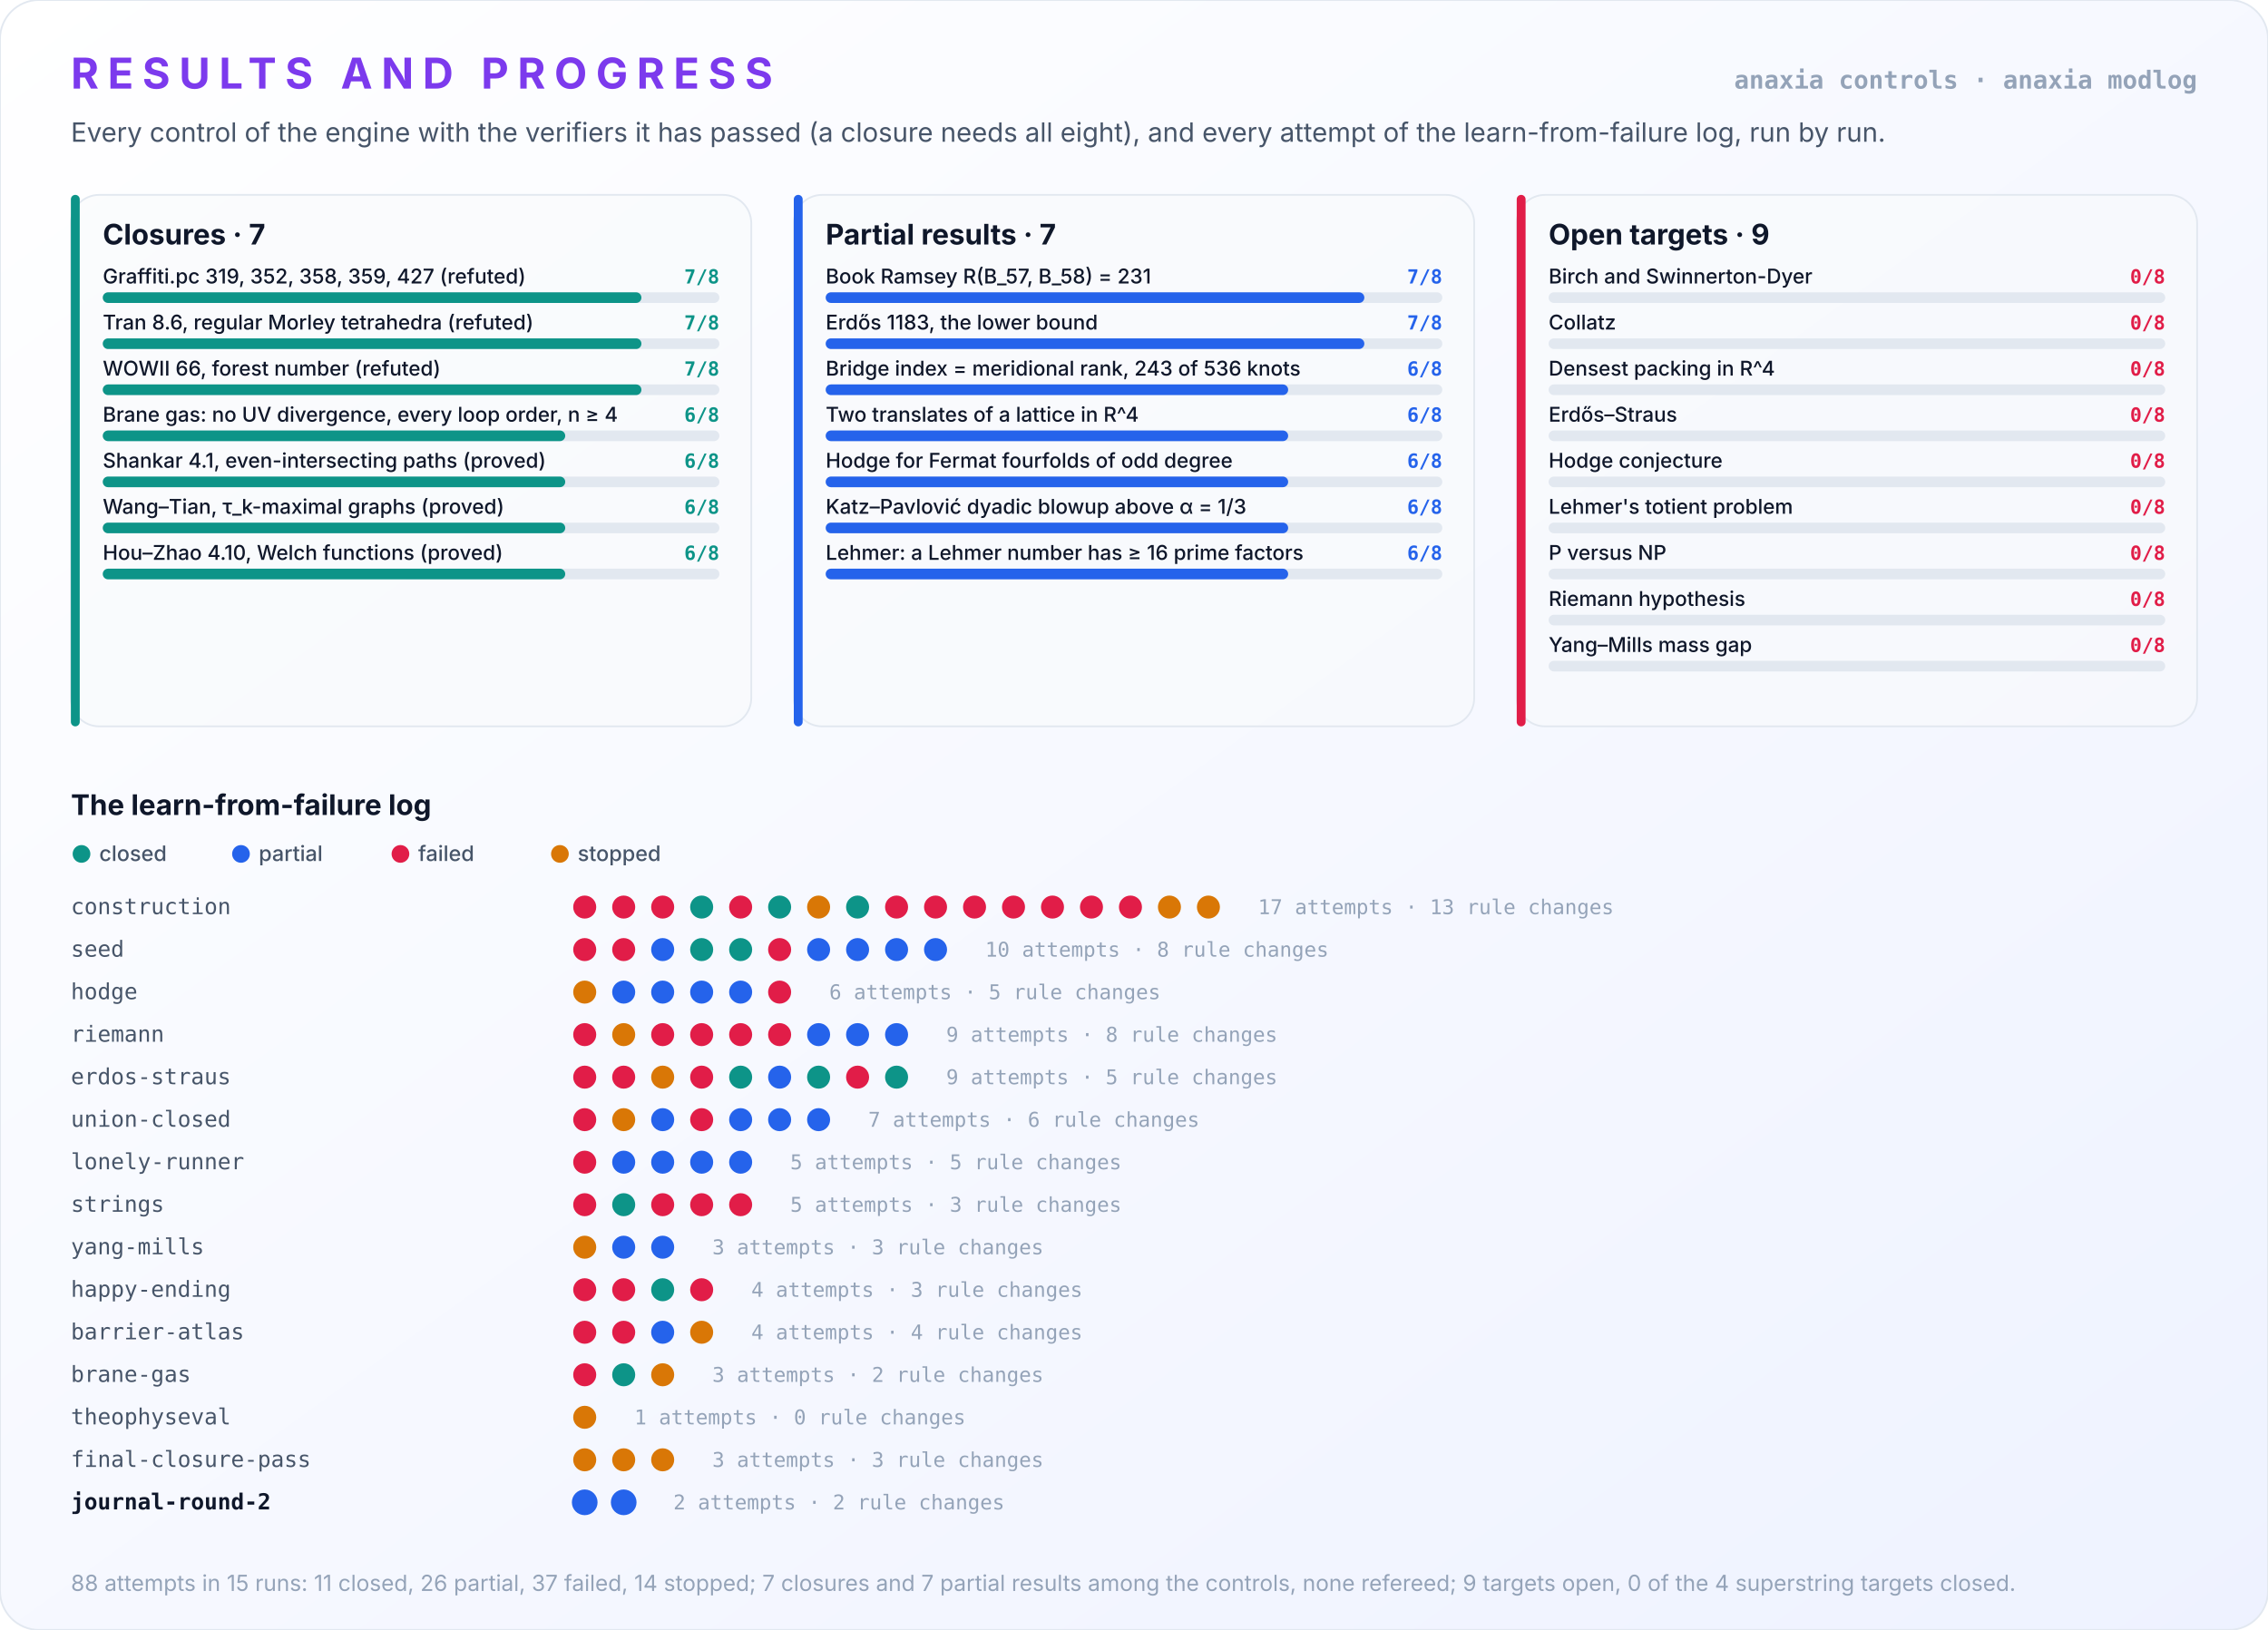
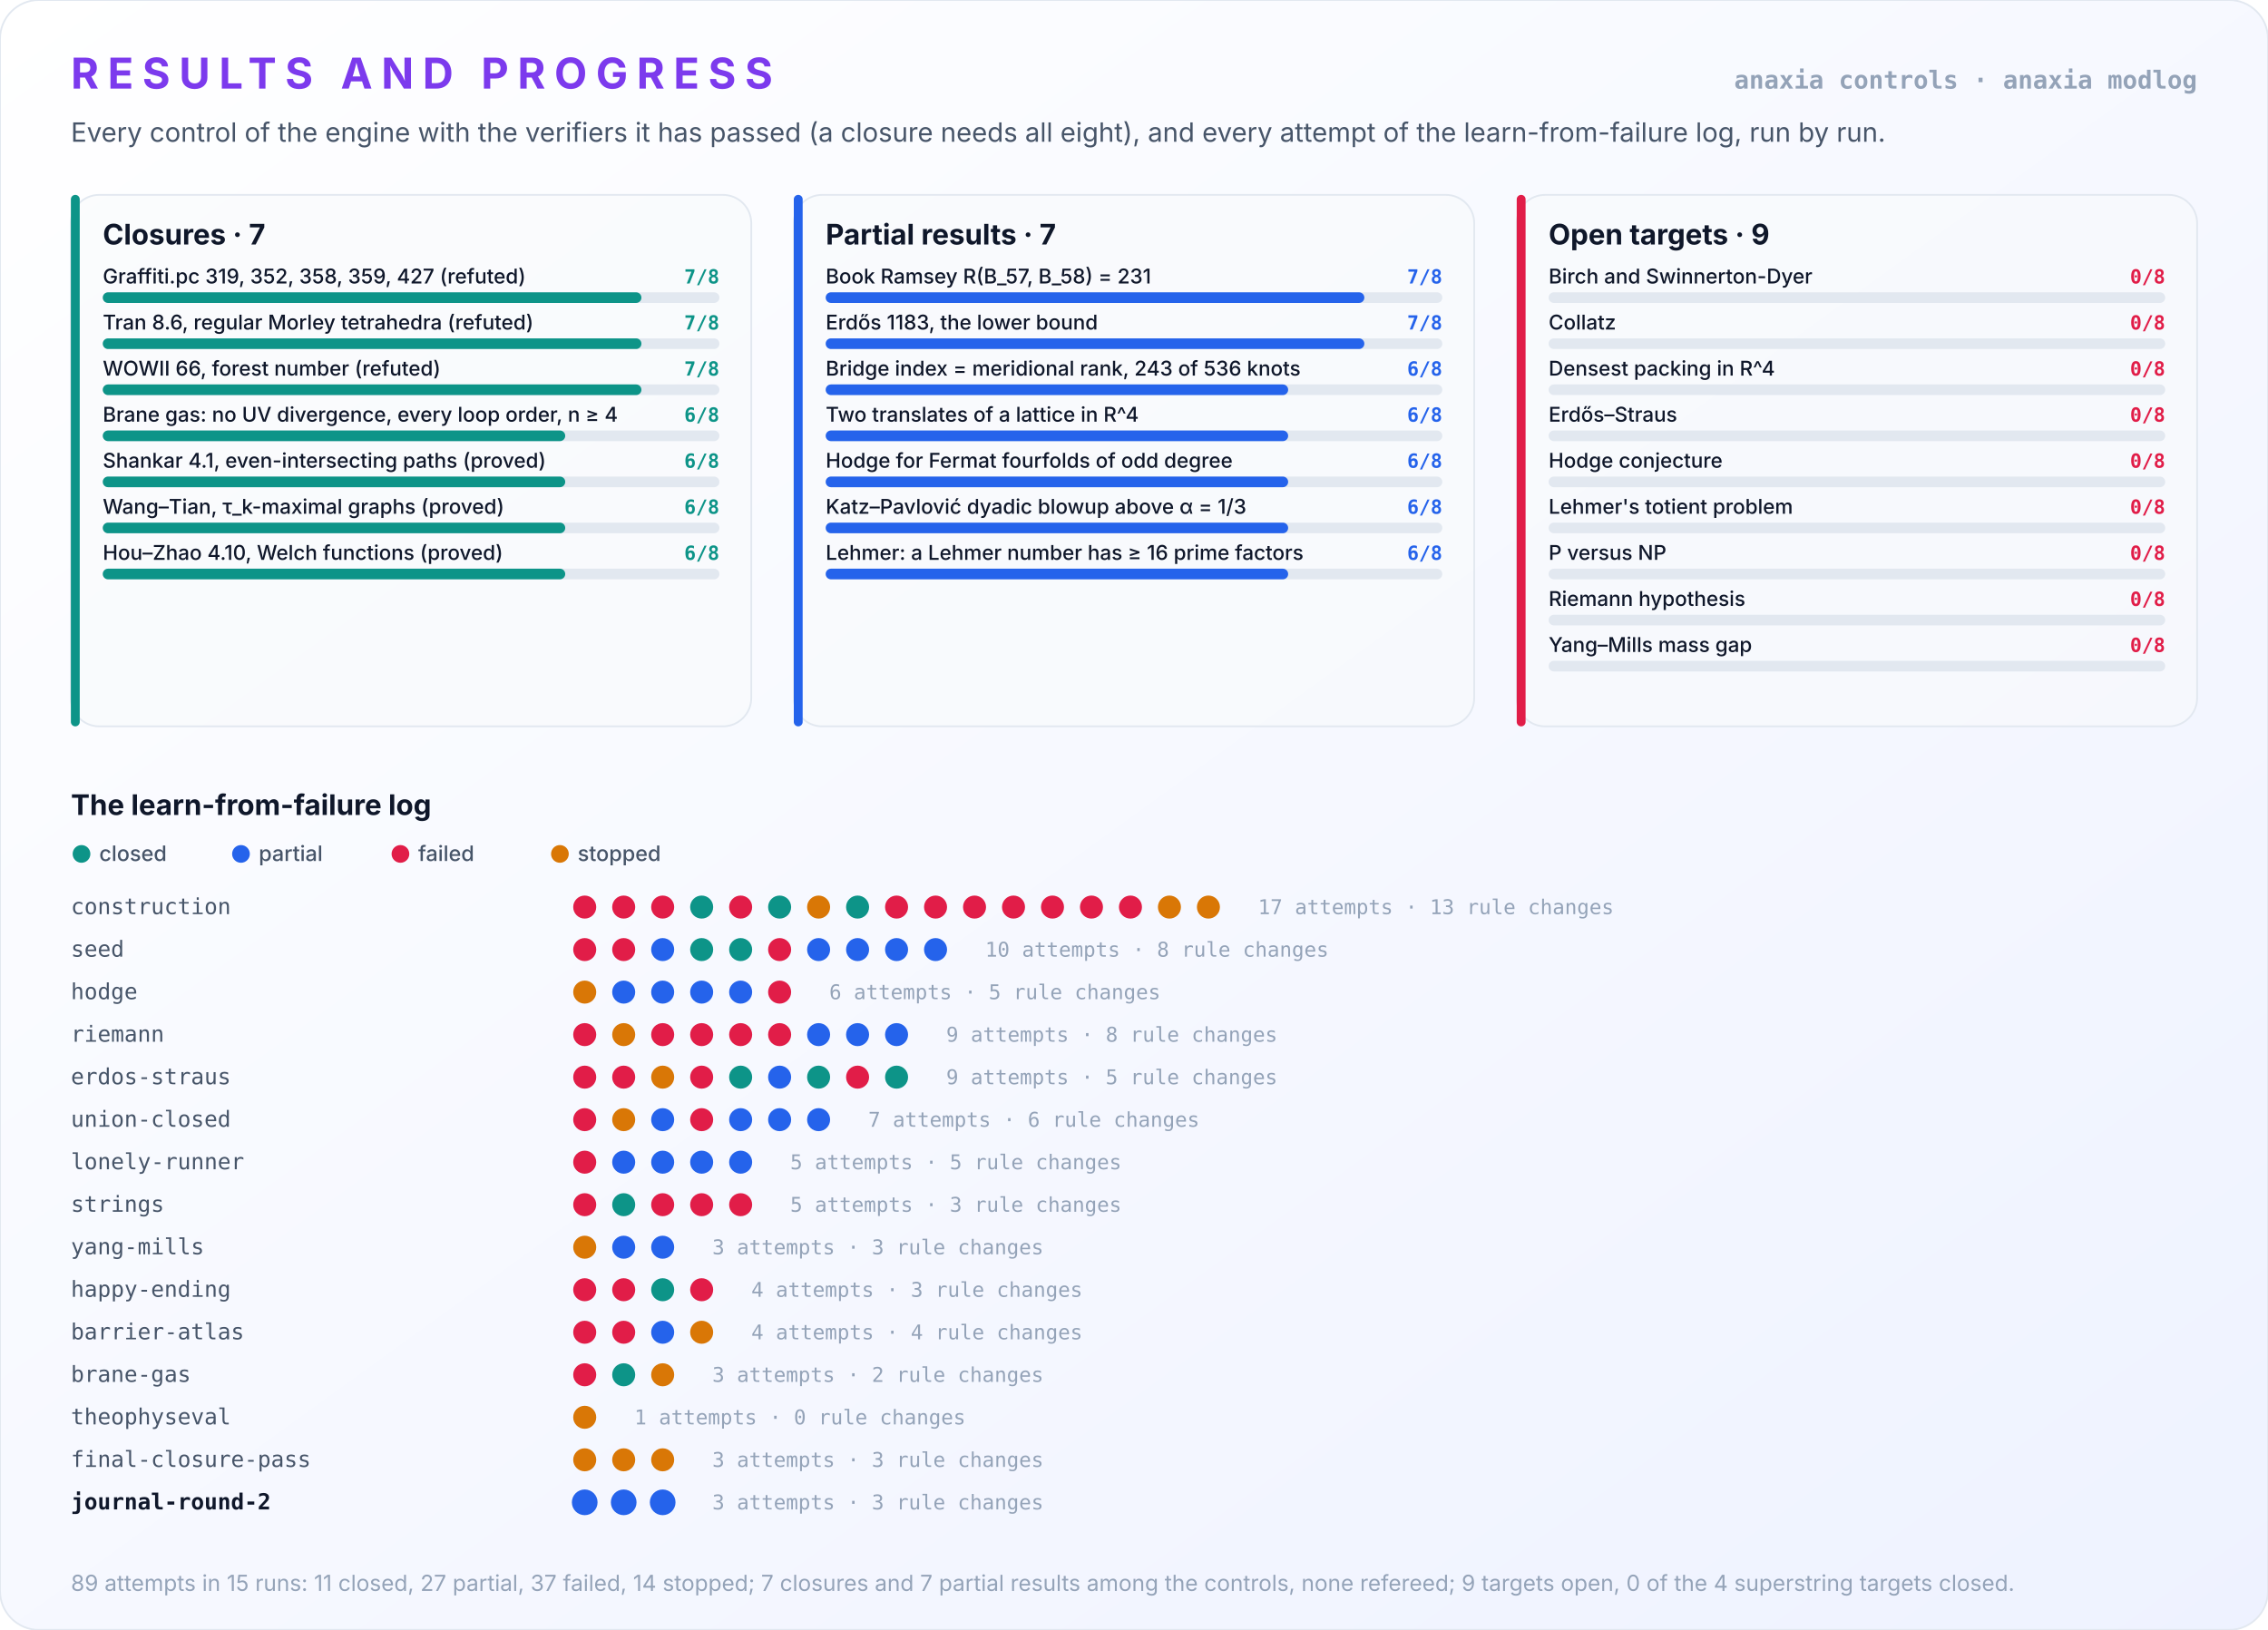
- <svg xmlns="http://www.w3.org/2000/svg" viewBox="0 0 1280 920" width="1280" height="920" role="img" aria-label="Results and progress of Anaxia: 88 attempts in 15 runs: 11 closed, 26 partial, 37 failed, 14 stopped; 7 closures and 7 partial results among the controls, none refereed; 9 targets open, 0 of the 4 superstring targets closed.">
+ <svg xmlns="http://www.w3.org/2000/svg" viewBox="0 0 1280 920" width="1280" height="920" role="img" aria-label="Results and progress of Anaxia: 89 attempts in 15 runs: 11 closed, 27 partial, 37 failed, 14 stopped; 7 closures and 7 partial results among the controls, none refereed; 9 targets open, 0 of the 4 superstring targets closed.">
  <style>@keyframes flow{to{stroke-dashoffset:-28}}@keyframes pulse{0%,100%{transform:scale(1)}50%{transform:scale(1.12)}}@keyframes rise{from{transform:scaleX(0)}to{transform:scaleX(1)}}[marker-end]{stroke-dasharray:8 6;animation:flow 1.4s linear infinite}.pulse{transform-box:fill-box;transform-origin:center;animation:pulse 2.4s ease-in-out infinite}.rise{transform-box:fill-box;transform-origin:left;animation:rise 1.8s cubic-bezier(.2,.8,.2,1) both}@keyframes draw{from{stroke-dashoffset:1}to{stroke-dashoffset:0}}.draw{stroke-dasharray:1;stroke-dashoffset:1;animation:draw 1.1s cubic-bezier(.4,0,.2,1) forwards}@keyframes orbit{to{transform:rotate(360deg)}}.orbit{transform-box:fill-box;transform-origin:center;animation:orbit 12s linear infinite}@keyframes grow{from{transform:scaleY(0)}to{transform:scaleY(1)}}.grow{transform-box:fill-box;transform-origin:bottom;animation:grow 1.6s cubic-bezier(.2,.8,.2,1) both}@keyframes fade{from{opacity:0;transform:translateY(10px)}to{opacity:1;transform:none}}.fade{animation:fade .9s cubic-bezier(.2,.8,.2,1) both}@keyframes ping{0%{opacity:.7;transform:scale(1)}100%{opacity:0;transform:scale(2.6)}}.ping{transform-box:fill-box;transform-origin:center;animation:ping 2.2s cubic-bezier(0,0,.2,1) infinite}@keyframes sweep{0%,55%{transform:translateX(-100%)}100%{transform:translateX(100%)}}.sweep{transform-box:fill-box;animation:sweep 7s ease-in-out infinite}@keyframes march{to{stroke-dashoffset:-24}}.march{stroke-dasharray:3 9;animation:march 2s linear infinite}</style>
  <style>@media (prefers-reduced-motion:reduce){*{animation:none!important}.draw{stroke-dashoffset:0!important}.ping,.sweep{display:none}}</style>
  <defs>
    <linearGradient id="bg" x1="0" y1="0" x2="1" y2="1">
      <stop offset="0" stop-color="#ffffff" />
      <stop offset="1" stop-color="#eef2ff" />
    </linearGradient>
  </defs>
  <rect width="1280" height="920" rx="22" fill="url(#bg)" stroke="#e2e8f0" />
  <text x="40.0" y="50.0" font-family="Inter, 'Segoe UI', Roboto, Helvetica, Arial, sans-serif" font-size="24" font-weight="700" fill="#7c3aed" text-anchor="start" letter-spacing="5">RESULTS AND PROGRESS</text>
  <text x="40.0" y="80.0" font-family="Inter, 'Segoe UI', Roboto, Helvetica, Arial, sans-serif" font-size="15" font-weight="400" fill="#475569" text-anchor="start">Every control of the engine with the verifiers it has passed (a closure needs all eight), and every attempt of the learn-from-failure log, run by run.</text>
  <text x="1240.0" y="50.0" font-family="'JetBrains Mono', 'SFMono-Regular', Menlo, Consolas, monospace" font-size="14" font-weight="600" fill="#94a3b8" text-anchor="end">anaxia controls · anaxia modlog</text>
  <rect x="40.0" y="110" width="384" height="300" rx="16" fill="#f8fafc" fill-opacity="0.6" stroke="#e2e8f0" />
  <rect x="40.0" y="110" width="5" height="300" rx="2.5" fill="#0d9488" />
  <text x="58.0" y="138.0" font-family="Inter, 'Segoe UI', Roboto, Helvetica, Arial, sans-serif" font-size="16" font-weight="700" fill="#0f172a" text-anchor="start">Closures  ·  7</text>
  <text x="58.0" y="160.0" font-family="Inter, 'Segoe UI', Roboto, Helvetica, Arial, sans-serif" font-size="11.5" font-weight="500" fill="#0f172a" text-anchor="start">Graffiti.pc 319, 352, 358, 359, 427 (refuted)</text>
  <rect x="58.0" y="165" width="348" height="6" rx="3" fill="#e2e8f0" />
  <rect class="rise" style="animation-delay:0.00s" x="58.0" y="165" width="304" height="6" rx="3" fill="#0d9488" />
  <text x="406.0" y="160.0" font-family="'JetBrains Mono', 'SFMono-Regular', Menlo, Consolas, monospace" font-size="11" font-weight="700" fill="#0d9488" text-anchor="end">7/8</text>
  <text x="58.0" y="186.0" font-family="Inter, 'Segoe UI', Roboto, Helvetica, Arial, sans-serif" font-size="11.5" font-weight="500" fill="#0f172a" text-anchor="start">Tran 8.6, regular Morley tetrahedra (refuted)</text>
  <rect x="58.0" y="191" width="348" height="6" rx="3" fill="#e2e8f0" />
  <rect class="rise" style="animation-delay:0.12s" x="58.0" y="191" width="304" height="6" rx="3" fill="#0d9488" />
  <text x="406.0" y="186.0" font-family="'JetBrains Mono', 'SFMono-Regular', Menlo, Consolas, monospace" font-size="11" font-weight="700" fill="#0d9488" text-anchor="end">7/8</text>
  <text x="58.0" y="212.0" font-family="Inter, 'Segoe UI', Roboto, Helvetica, Arial, sans-serif" font-size="11.5" font-weight="500" fill="#0f172a" text-anchor="start">WOWII 66, forest number (refuted)</text>
  <rect x="58.0" y="217" width="348" height="6" rx="3" fill="#e2e8f0" />
  <rect class="rise" style="animation-delay:0.24s" x="58.0" y="217" width="304" height="6" rx="3" fill="#0d9488" />
  <text x="406.0" y="212.0" font-family="'JetBrains Mono', 'SFMono-Regular', Menlo, Consolas, monospace" font-size="11" font-weight="700" fill="#0d9488" text-anchor="end">7/8</text>
  <text x="58.0" y="238.0" font-family="Inter, 'Segoe UI', Roboto, Helvetica, Arial, sans-serif" font-size="11.5" font-weight="500" fill="#0f172a" text-anchor="start">Brane gas: no UV divergence, every loop order, n ≥ 4</text>
  <rect x="58.0" y="243" width="348" height="6" rx="3" fill="#e2e8f0" />
  <rect class="rise" style="animation-delay:0.36s" x="58.0" y="243" width="261" height="6" rx="3" fill="#0d9488" />
  <text x="406.0" y="238.0" font-family="'JetBrains Mono', 'SFMono-Regular', Menlo, Consolas, monospace" font-size="11" font-weight="700" fill="#0d9488" text-anchor="end">6/8</text>
  <text x="58.0" y="264.0" font-family="Inter, 'Segoe UI', Roboto, Helvetica, Arial, sans-serif" font-size="11.5" font-weight="500" fill="#0f172a" text-anchor="start">Shankar 4.1, even-intersecting paths (proved)</text>
  <rect x="58.0" y="269" width="348" height="6" rx="3" fill="#e2e8f0" />
  <rect class="rise" style="animation-delay:0.48s" x="58.0" y="269" width="261" height="6" rx="3" fill="#0d9488" />
  <text x="406.0" y="264.0" font-family="'JetBrains Mono', 'SFMono-Regular', Menlo, Consolas, monospace" font-size="11" font-weight="700" fill="#0d9488" text-anchor="end">6/8</text>
  <text x="58.0" y="290.0" font-family="Inter, 'Segoe UI', Roboto, Helvetica, Arial, sans-serif" font-size="11.5" font-weight="500" fill="#0f172a" text-anchor="start">Wang–Tian, τ_k-maximal graphs (proved)</text>
  <rect x="58.0" y="295" width="348" height="6" rx="3" fill="#e2e8f0" />
  <rect class="rise" style="animation-delay:0.60s" x="58.0" y="295" width="261" height="6" rx="3" fill="#0d9488" />
  <text x="406.0" y="290.0" font-family="'JetBrains Mono', 'SFMono-Regular', Menlo, Consolas, monospace" font-size="11" font-weight="700" fill="#0d9488" text-anchor="end">6/8</text>
  <text x="58.0" y="316.0" font-family="Inter, 'Segoe UI', Roboto, Helvetica, Arial, sans-serif" font-size="11.5" font-weight="500" fill="#0f172a" text-anchor="start">Hou–Zhao 4.10, Welch functions (proved)</text>
  <rect x="58.0" y="321" width="348" height="6" rx="3" fill="#e2e8f0" />
  <rect class="rise" style="animation-delay:0.72s" x="58.0" y="321" width="261" height="6" rx="3" fill="#0d9488" />
  <text x="406.0" y="316.0" font-family="'JetBrains Mono', 'SFMono-Regular', Menlo, Consolas, monospace" font-size="11" font-weight="700" fill="#0d9488" text-anchor="end">6/8</text>
  <rect x="448.0" y="110" width="384" height="300" rx="16" fill="#f8fafc" fill-opacity="0.6" stroke="#e2e8f0" />
  <rect x="448.0" y="110" width="5" height="300" rx="2.5" fill="#2563eb" />
  <text x="466.0" y="138.0" font-family="Inter, 'Segoe UI', Roboto, Helvetica, Arial, sans-serif" font-size="16" font-weight="700" fill="#0f172a" text-anchor="start">Partial results  ·  7</text>
  <text x="466.0" y="160.0" font-family="Inter, 'Segoe UI', Roboto, Helvetica, Arial, sans-serif" font-size="11.5" font-weight="500" fill="#0f172a" text-anchor="start">Book Ramsey R(B_57, B_58) = 231</text>
  <rect x="466.0" y="165" width="348" height="6" rx="3" fill="#e2e8f0" />
  <rect class="rise" style="animation-delay:0.25s" x="466.0" y="165" width="304" height="6" rx="3" fill="#2563eb" />
  <text x="814.0" y="160.0" font-family="'JetBrains Mono', 'SFMono-Regular', Menlo, Consolas, monospace" font-size="11" font-weight="700" fill="#2563eb" text-anchor="end">7/8</text>
  <text x="466.0" y="186.0" font-family="Inter, 'Segoe UI', Roboto, Helvetica, Arial, sans-serif" font-size="11.5" font-weight="500" fill="#0f172a" text-anchor="start">Erdős 1183, the lower bound</text>
  <rect x="466.0" y="191" width="348" height="6" rx="3" fill="#e2e8f0" />
  <rect class="rise" style="animation-delay:0.37s" x="466.0" y="191" width="304" height="6" rx="3" fill="#2563eb" />
  <text x="814.0" y="186.0" font-family="'JetBrains Mono', 'SFMono-Regular', Menlo, Consolas, monospace" font-size="11" font-weight="700" fill="#2563eb" text-anchor="end">7/8</text>
  <text x="466.0" y="212.0" font-family="Inter, 'Segoe UI', Roboto, Helvetica, Arial, sans-serif" font-size="11.5" font-weight="500" fill="#0f172a" text-anchor="start">Bridge index = meridional rank, 243 of 536 knots</text>
  <rect x="466.0" y="217" width="348" height="6" rx="3" fill="#e2e8f0" />
  <rect class="rise" style="animation-delay:0.49s" x="466.0" y="217" width="261" height="6" rx="3" fill="#2563eb" />
  <text x="814.0" y="212.0" font-family="'JetBrains Mono', 'SFMono-Regular', Menlo, Consolas, monospace" font-size="11" font-weight="700" fill="#2563eb" text-anchor="end">6/8</text>
  <text x="466.0" y="238.0" font-family="Inter, 'Segoe UI', Roboto, Helvetica, Arial, sans-serif" font-size="11.5" font-weight="500" fill="#0f172a" text-anchor="start">Two translates of a lattice in R^4</text>
  <rect x="466.0" y="243" width="348" height="6" rx="3" fill="#e2e8f0" />
  <rect class="rise" style="animation-delay:0.61s" x="466.0" y="243" width="261" height="6" rx="3" fill="#2563eb" />
  <text x="814.0" y="238.0" font-family="'JetBrains Mono', 'SFMono-Regular', Menlo, Consolas, monospace" font-size="11" font-weight="700" fill="#2563eb" text-anchor="end">6/8</text>
  <text x="466.0" y="264.0" font-family="Inter, 'Segoe UI', Roboto, Helvetica, Arial, sans-serif" font-size="11.5" font-weight="500" fill="#0f172a" text-anchor="start">Hodge for Fermat fourfolds of odd degree</text>
  <rect x="466.0" y="269" width="348" height="6" rx="3" fill="#e2e8f0" />
  <rect class="rise" style="animation-delay:0.73s" x="466.0" y="269" width="261" height="6" rx="3" fill="#2563eb" />
  <text x="814.0" y="264.0" font-family="'JetBrains Mono', 'SFMono-Regular', Menlo, Consolas, monospace" font-size="11" font-weight="700" fill="#2563eb" text-anchor="end">6/8</text>
  <text x="466.0" y="290.0" font-family="Inter, 'Segoe UI', Roboto, Helvetica, Arial, sans-serif" font-size="11.5" font-weight="500" fill="#0f172a" text-anchor="start">Katz–Pavlović dyadic blowup above α = 1/3</text>
  <rect x="466.0" y="295" width="348" height="6" rx="3" fill="#e2e8f0" />
  <rect class="rise" style="animation-delay:0.85s" x="466.0" y="295" width="261" height="6" rx="3" fill="#2563eb" />
  <text x="814.0" y="290.0" font-family="'JetBrains Mono', 'SFMono-Regular', Menlo, Consolas, monospace" font-size="11" font-weight="700" fill="#2563eb" text-anchor="end">6/8</text>
  <text x="466.0" y="316.0" font-family="Inter, 'Segoe UI', Roboto, Helvetica, Arial, sans-serif" font-size="11.5" font-weight="500" fill="#0f172a" text-anchor="start">Lehmer: a Lehmer number has ≥ 16 prime factors</text>
  <rect x="466.0" y="321" width="348" height="6" rx="3" fill="#e2e8f0" />
  <rect class="rise" style="animation-delay:0.97s" x="466.0" y="321" width="261" height="6" rx="3" fill="#2563eb" />
  <text x="814.0" y="316.0" font-family="'JetBrains Mono', 'SFMono-Regular', Menlo, Consolas, monospace" font-size="11" font-weight="700" fill="#2563eb" text-anchor="end">6/8</text>
  <rect x="856.0" y="110" width="384" height="300" rx="16" fill="#f8fafc" fill-opacity="0.6" stroke="#e2e8f0" />
  <rect x="856.0" y="110" width="5" height="300" rx="2.5" fill="#e11d48" />
  <text x="874.0" y="138.0" font-family="Inter, 'Segoe UI', Roboto, Helvetica, Arial, sans-serif" font-size="16" font-weight="700" fill="#0f172a" text-anchor="start">Open targets  ·  9</text>
  <text x="874.0" y="160.0" font-family="Inter, 'Segoe UI', Roboto, Helvetica, Arial, sans-serif" font-size="11.5" font-weight="500" fill="#0f172a" text-anchor="start">Birch and Swinnerton-Dyer</text>
  <rect x="874.0" y="165" width="348" height="6" rx="3" fill="#e2e8f0" />
  <text x="1222.0" y="160.0" font-family="'JetBrains Mono', 'SFMono-Regular', Menlo, Consolas, monospace" font-size="11" font-weight="700" fill="#e11d48" text-anchor="end">0/8</text>
  <text x="874.0" y="186.0" font-family="Inter, 'Segoe UI', Roboto, Helvetica, Arial, sans-serif" font-size="11.5" font-weight="500" fill="#0f172a" text-anchor="start">Collatz</text>
  <rect x="874.0" y="191" width="348" height="6" rx="3" fill="#e2e8f0" />
  <text x="1222.0" y="186.0" font-family="'JetBrains Mono', 'SFMono-Regular', Menlo, Consolas, monospace" font-size="11" font-weight="700" fill="#e11d48" text-anchor="end">0/8</text>
  <text x="874.0" y="212.0" font-family="Inter, 'Segoe UI', Roboto, Helvetica, Arial, sans-serif" font-size="11.5" font-weight="500" fill="#0f172a" text-anchor="start">Densest packing in R^4</text>
  <rect x="874.0" y="217" width="348" height="6" rx="3" fill="#e2e8f0" />
  <text x="1222.0" y="212.0" font-family="'JetBrains Mono', 'SFMono-Regular', Menlo, Consolas, monospace" font-size="11" font-weight="700" fill="#e11d48" text-anchor="end">0/8</text>
  <text x="874.0" y="238.0" font-family="Inter, 'Segoe UI', Roboto, Helvetica, Arial, sans-serif" font-size="11.5" font-weight="500" fill="#0f172a" text-anchor="start">Erdős–Straus</text>
  <rect x="874.0" y="243" width="348" height="6" rx="3" fill="#e2e8f0" />
  <text x="1222.0" y="238.0" font-family="'JetBrains Mono', 'SFMono-Regular', Menlo, Consolas, monospace" font-size="11" font-weight="700" fill="#e11d48" text-anchor="end">0/8</text>
  <text x="874.0" y="264.0" font-family="Inter, 'Segoe UI', Roboto, Helvetica, Arial, sans-serif" font-size="11.5" font-weight="500" fill="#0f172a" text-anchor="start">Hodge conjecture</text>
  <rect x="874.0" y="269" width="348" height="6" rx="3" fill="#e2e8f0" />
  <text x="1222.0" y="264.0" font-family="'JetBrains Mono', 'SFMono-Regular', Menlo, Consolas, monospace" font-size="11" font-weight="700" fill="#e11d48" text-anchor="end">0/8</text>
  <text x="874.0" y="290.0" font-family="Inter, 'Segoe UI', Roboto, Helvetica, Arial, sans-serif" font-size="11.5" font-weight="500" fill="#0f172a" text-anchor="start">Lehmer's totient problem</text>
  <rect x="874.0" y="295" width="348" height="6" rx="3" fill="#e2e8f0" />
  <text x="1222.0" y="290.0" font-family="'JetBrains Mono', 'SFMono-Regular', Menlo, Consolas, monospace" font-size="11" font-weight="700" fill="#e11d48" text-anchor="end">0/8</text>
  <text x="874.0" y="316.0" font-family="Inter, 'Segoe UI', Roboto, Helvetica, Arial, sans-serif" font-size="11.5" font-weight="500" fill="#0f172a" text-anchor="start">P versus NP</text>
  <rect x="874.0" y="321" width="348" height="6" rx="3" fill="#e2e8f0" />
  <text x="1222.0" y="316.0" font-family="'JetBrains Mono', 'SFMono-Regular', Menlo, Consolas, monospace" font-size="11" font-weight="700" fill="#e11d48" text-anchor="end">0/8</text>
  <text x="874.0" y="342.0" font-family="Inter, 'Segoe UI', Roboto, Helvetica, Arial, sans-serif" font-size="11.5" font-weight="500" fill="#0f172a" text-anchor="start">Riemann hypothesis</text>
  <rect x="874.0" y="347" width="348" height="6" rx="3" fill="#e2e8f0" />
  <text x="1222.0" y="342.0" font-family="'JetBrains Mono', 'SFMono-Regular', Menlo, Consolas, monospace" font-size="11" font-weight="700" fill="#e11d48" text-anchor="end">0/8</text>
  <text x="874.0" y="368.0" font-family="Inter, 'Segoe UI', Roboto, Helvetica, Arial, sans-serif" font-size="11.5" font-weight="500" fill="#0f172a" text-anchor="start">Yang–Mills mass gap</text>
  <rect x="874.0" y="373" width="348" height="6" rx="3" fill="#e2e8f0" />
  <text x="1222.0" y="368.0" font-family="'JetBrains Mono', 'SFMono-Regular', Menlo, Consolas, monospace" font-size="11" font-weight="700" fill="#e11d48" text-anchor="end">0/8</text>
  <text x="40.0" y="460.0" font-family="Inter, 'Segoe UI', Roboto, Helvetica, Arial, sans-serif" font-size="16" font-weight="700" fill="#0f172a" text-anchor="start">The learn-from-failure log</text>
  <circle cx="46" cy="482" r="5" fill="#0d9488" />
  <text x="56.0" y="486.0" font-family="Inter, 'Segoe UI', Roboto, Helvetica, Arial, sans-serif" font-size="12" font-weight="500" fill="#475569" text-anchor="start">closed</text>
  <circle cx="136" cy="482" r="5" fill="#2563eb" />
  <text x="146.0" y="486.0" font-family="Inter, 'Segoe UI', Roboto, Helvetica, Arial, sans-serif" font-size="12" font-weight="500" fill="#475569" text-anchor="start">partial</text>
  <circle cx="226" cy="482" r="5" fill="#e11d48" />
  <text x="236.0" y="486.0" font-family="Inter, 'Segoe UI', Roboto, Helvetica, Arial, sans-serif" font-size="12" font-weight="500" fill="#475569" text-anchor="start">failed</text>
  <circle cx="316" cy="482" r="5" fill="#d97706" />
  <text x="326.0" y="486.0" font-family="Inter, 'Segoe UI', Roboto, Helvetica, Arial, sans-serif" font-size="12" font-weight="500" fill="#475569" text-anchor="start">stopped</text>
  <text x="40.0" y="516.0" font-family="'JetBrains Mono', 'SFMono-Regular', Menlo, Consolas, monospace" font-size="12.5" font-weight="500" fill="#475569" text-anchor="start">construction</text>
  <circle class="fade" style="animation-delay:0.00s" cx="330" cy="512" r="6.5" fill="#e11d48" />
  <circle class="fade" style="animation-delay:0.05s" cx="352" cy="512" r="6.5" fill="#e11d48" />
  <circle class="fade" style="animation-delay:0.10s" cx="374" cy="512" r="6.5" fill="#e11d48" />
  <circle class="fade" style="animation-delay:0.15s" cx="396" cy="512" r="6.5" fill="#0d9488" />
  <circle class="fade" style="animation-delay:0.20s" cx="418" cy="512" r="6.5" fill="#e11d48" />
  <circle class="fade" style="animation-delay:0.25s" cx="440" cy="512" r="6.5" fill="#0d9488" />
  <circle class="fade" style="animation-delay:0.30s" cx="462" cy="512" r="6.5" fill="#d97706" />
  <circle class="fade" style="animation-delay:0.35s" cx="484" cy="512" r="6.5" fill="#0d9488" />
  <circle class="fade" style="animation-delay:0.40s" cx="506" cy="512" r="6.5" fill="#e11d48" />
  <circle class="fade" style="animation-delay:0.45s" cx="528" cy="512" r="6.5" fill="#e11d48" />
  <circle class="fade" style="animation-delay:0.50s" cx="550" cy="512" r="6.5" fill="#e11d48" />
  <circle class="fade" style="animation-delay:0.55s" cx="572" cy="512" r="6.5" fill="#e11d48" />
  <circle class="fade" style="animation-delay:0.60s" cx="594" cy="512" r="6.5" fill="#e11d48" />
  <circle class="fade" style="animation-delay:0.65s" cx="616" cy="512" r="6.5" fill="#e11d48" />
  <circle class="fade" style="animation-delay:0.70s" cx="638" cy="512" r="6.5" fill="#e11d48" />
  <circle class="fade" style="animation-delay:0.75s" cx="660" cy="512" r="6.5" fill="#d97706" />
  <circle class="fade" style="animation-delay:0.80s" cx="682" cy="512" r="6.5" fill="#d97706" />
  <text x="710.0" y="516.0" font-family="'JetBrains Mono', 'SFMono-Regular', Menlo, Consolas, monospace" font-size="11.5" font-weight="500" fill="#94a3b8" text-anchor="start">17 attempts · 13 rule changes</text>
  <text x="40.0" y="540.0" font-family="'JetBrains Mono', 'SFMono-Regular', Menlo, Consolas, monospace" font-size="12.5" font-weight="500" fill="#475569" text-anchor="start">seed</text>
  <circle class="fade" style="animation-delay:0.10s" cx="330" cy="536" r="6.5" fill="#e11d48" />
  <circle class="fade" style="animation-delay:0.15s" cx="352" cy="536" r="6.5" fill="#e11d48" />
  <circle class="fade" style="animation-delay:0.20s" cx="374" cy="536" r="6.5" fill="#2563eb" />
  <circle class="fade" style="animation-delay:0.25s" cx="396" cy="536" r="6.5" fill="#0d9488" />
  <circle class="fade" style="animation-delay:0.30s" cx="418" cy="536" r="6.5" fill="#0d9488" />
  <circle class="fade" style="animation-delay:0.35s" cx="440" cy="536" r="6.5" fill="#e11d48" />
  <circle class="fade" style="animation-delay:0.40s" cx="462" cy="536" r="6.5" fill="#2563eb" />
  <circle class="fade" style="animation-delay:0.45s" cx="484" cy="536" r="6.5" fill="#2563eb" />
  <circle class="fade" style="animation-delay:0.50s" cx="506" cy="536" r="6.5" fill="#2563eb" />
  <circle class="fade" style="animation-delay:0.55s" cx="528" cy="536" r="6.5" fill="#2563eb" />
  <text x="556.0" y="540.0" font-family="'JetBrains Mono', 'SFMono-Regular', Menlo, Consolas, monospace" font-size="11.5" font-weight="500" fill="#94a3b8" text-anchor="start">10 attempts · 8 rule changes</text>
  <text x="40.0" y="564.0" font-family="'JetBrains Mono', 'SFMono-Regular', Menlo, Consolas, monospace" font-size="12.5" font-weight="500" fill="#475569" text-anchor="start">hodge</text>
  <circle class="fade" style="animation-delay:0.20s" cx="330" cy="560" r="6.5" fill="#d97706" />
  <circle class="fade" style="animation-delay:0.25s" cx="352" cy="560" r="6.5" fill="#2563eb" />
  <circle class="fade" style="animation-delay:0.30s" cx="374" cy="560" r="6.5" fill="#2563eb" />
  <circle class="fade" style="animation-delay:0.35s" cx="396" cy="560" r="6.5" fill="#2563eb" />
  <circle class="fade" style="animation-delay:0.40s" cx="418" cy="560" r="6.5" fill="#2563eb" />
  <circle class="fade" style="animation-delay:0.45s" cx="440" cy="560" r="6.5" fill="#e11d48" />
  <text x="468.0" y="564.0" font-family="'JetBrains Mono', 'SFMono-Regular', Menlo, Consolas, monospace" font-size="11.5" font-weight="500" fill="#94a3b8" text-anchor="start">6 attempts · 5 rule changes</text>
  <text x="40.0" y="588.0" font-family="'JetBrains Mono', 'SFMono-Regular', Menlo, Consolas, monospace" font-size="12.5" font-weight="500" fill="#475569" text-anchor="start">riemann</text>
  <circle class="fade" style="animation-delay:0.30s" cx="330" cy="584" r="6.5" fill="#e11d48" />
  <circle class="fade" style="animation-delay:0.35s" cx="352" cy="584" r="6.5" fill="#d97706" />
  <circle class="fade" style="animation-delay:0.40s" cx="374" cy="584" r="6.5" fill="#e11d48" />
  <circle class="fade" style="animation-delay:0.45s" cx="396" cy="584" r="6.5" fill="#e11d48" />
  <circle class="fade" style="animation-delay:0.50s" cx="418" cy="584" r="6.5" fill="#e11d48" />
  <circle class="fade" style="animation-delay:0.55s" cx="440" cy="584" r="6.5" fill="#e11d48" />
  <circle class="fade" style="animation-delay:0.60s" cx="462" cy="584" r="6.5" fill="#2563eb" />
  <circle class="fade" style="animation-delay:0.65s" cx="484" cy="584" r="6.5" fill="#2563eb" />
  <circle class="fade" style="animation-delay:0.70s" cx="506" cy="584" r="6.5" fill="#2563eb" />
  <text x="534.0" y="588.0" font-family="'JetBrains Mono', 'SFMono-Regular', Menlo, Consolas, monospace" font-size="11.5" font-weight="500" fill="#94a3b8" text-anchor="start">9 attempts · 8 rule changes</text>
  <text x="40.0" y="612.0" font-family="'JetBrains Mono', 'SFMono-Regular', Menlo, Consolas, monospace" font-size="12.5" font-weight="500" fill="#475569" text-anchor="start">erdos-straus</text>
  <circle class="fade" style="animation-delay:0.40s" cx="330" cy="608" r="6.5" fill="#e11d48" />
  <circle class="fade" style="animation-delay:0.45s" cx="352" cy="608" r="6.5" fill="#e11d48" />
  <circle class="fade" style="animation-delay:0.50s" cx="374" cy="608" r="6.5" fill="#d97706" />
  <circle class="fade" style="animation-delay:0.55s" cx="396" cy="608" r="6.5" fill="#e11d48" />
  <circle class="fade" style="animation-delay:0.60s" cx="418" cy="608" r="6.5" fill="#0d9488" />
  <circle class="fade" style="animation-delay:0.65s" cx="440" cy="608" r="6.5" fill="#2563eb" />
  <circle class="fade" style="animation-delay:0.70s" cx="462" cy="608" r="6.5" fill="#0d9488" />
  <circle class="fade" style="animation-delay:0.75s" cx="484" cy="608" r="6.5" fill="#e11d48" />
  <circle class="fade" style="animation-delay:0.80s" cx="506" cy="608" r="6.5" fill="#0d9488" />
  <text x="534.0" y="612.0" font-family="'JetBrains Mono', 'SFMono-Regular', Menlo, Consolas, monospace" font-size="11.5" font-weight="500" fill="#94a3b8" text-anchor="start">9 attempts · 5 rule changes</text>
  <text x="40.0" y="636.0" font-family="'JetBrains Mono', 'SFMono-Regular', Menlo, Consolas, monospace" font-size="12.5" font-weight="500" fill="#475569" text-anchor="start">union-closed</text>
  <circle class="fade" style="animation-delay:0.50s" cx="330" cy="632" r="6.5" fill="#e11d48" />
  <circle class="fade" style="animation-delay:0.55s" cx="352" cy="632" r="6.5" fill="#d97706" />
  <circle class="fade" style="animation-delay:0.60s" cx="374" cy="632" r="6.5" fill="#2563eb" />
  <circle class="fade" style="animation-delay:0.65s" cx="396" cy="632" r="6.5" fill="#e11d48" />
  <circle class="fade" style="animation-delay:0.70s" cx="418" cy="632" r="6.5" fill="#2563eb" />
  <circle class="fade" style="animation-delay:0.75s" cx="440" cy="632" r="6.5" fill="#2563eb" />
  <circle class="fade" style="animation-delay:0.80s" cx="462" cy="632" r="6.5" fill="#2563eb" />
  <text x="490.0" y="636.0" font-family="'JetBrains Mono', 'SFMono-Regular', Menlo, Consolas, monospace" font-size="11.5" font-weight="500" fill="#94a3b8" text-anchor="start">7 attempts · 6 rule changes</text>
  <text x="40.0" y="660.0" font-family="'JetBrains Mono', 'SFMono-Regular', Menlo, Consolas, monospace" font-size="12.5" font-weight="500" fill="#475569" text-anchor="start">lonely-runner</text>
  <circle class="fade" style="animation-delay:0.60s" cx="330" cy="656" r="6.5" fill="#e11d48" />
  <circle class="fade" style="animation-delay:0.65s" cx="352" cy="656" r="6.5" fill="#2563eb" />
  <circle class="fade" style="animation-delay:0.70s" cx="374" cy="656" r="6.5" fill="#2563eb" />
  <circle class="fade" style="animation-delay:0.75s" cx="396" cy="656" r="6.5" fill="#2563eb" />
  <circle class="fade" style="animation-delay:0.80s" cx="418" cy="656" r="6.5" fill="#2563eb" />
  <text x="446.0" y="660.0" font-family="'JetBrains Mono', 'SFMono-Regular', Menlo, Consolas, monospace" font-size="11.5" font-weight="500" fill="#94a3b8" text-anchor="start">5 attempts · 5 rule changes</text>
  <text x="40.0" y="684.0" font-family="'JetBrains Mono', 'SFMono-Regular', Menlo, Consolas, monospace" font-size="12.5" font-weight="500" fill="#475569" text-anchor="start">strings</text>
  <circle class="fade" style="animation-delay:0.70s" cx="330" cy="680" r="6.5" fill="#e11d48" />
  <circle class="fade" style="animation-delay:0.75s" cx="352" cy="680" r="6.5" fill="#0d9488" />
  <circle class="fade" style="animation-delay:0.80s" cx="374" cy="680" r="6.5" fill="#e11d48" />
  <circle class="fade" style="animation-delay:0.85s" cx="396" cy="680" r="6.5" fill="#e11d48" />
  <circle class="fade" style="animation-delay:0.90s" cx="418" cy="680" r="6.5" fill="#e11d48" />
  <text x="446.0" y="684.0" font-family="'JetBrains Mono', 'SFMono-Regular', Menlo, Consolas, monospace" font-size="11.5" font-weight="500" fill="#94a3b8" text-anchor="start">5 attempts · 3 rule changes</text>
  <text x="40.0" y="708.0" font-family="'JetBrains Mono', 'SFMono-Regular', Menlo, Consolas, monospace" font-size="12.5" font-weight="500" fill="#475569" text-anchor="start">yang-mills</text>
  <circle class="fade" style="animation-delay:0.80s" cx="330" cy="704" r="6.5" fill="#d97706" />
  <circle class="fade" style="animation-delay:0.85s" cx="352" cy="704" r="6.5" fill="#2563eb" />
  <circle class="fade" style="animation-delay:0.90s" cx="374" cy="704" r="6.5" fill="#2563eb" />
  <text x="402.0" y="708.0" font-family="'JetBrains Mono', 'SFMono-Regular', Menlo, Consolas, monospace" font-size="11.5" font-weight="500" fill="#94a3b8" text-anchor="start">3 attempts · 3 rule changes</text>
  <text x="40.0" y="732.0" font-family="'JetBrains Mono', 'SFMono-Regular', Menlo, Consolas, monospace" font-size="12.5" font-weight="500" fill="#475569" text-anchor="start">happy-ending</text>
  <circle class="fade" style="animation-delay:0.90s" cx="330" cy="728" r="6.5" fill="#e11d48" />
  <circle class="fade" style="animation-delay:0.95s" cx="352" cy="728" r="6.5" fill="#e11d48" />
  <circle class="fade" style="animation-delay:1.00s" cx="374" cy="728" r="6.5" fill="#0d9488" />
  <circle class="fade" style="animation-delay:1.05s" cx="396" cy="728" r="6.5" fill="#e11d48" />
  <text x="424.0" y="732.0" font-family="'JetBrains Mono', 'SFMono-Regular', Menlo, Consolas, monospace" font-size="11.5" font-weight="500" fill="#94a3b8" text-anchor="start">4 attempts · 3 rule changes</text>
  <text x="40.0" y="756.0" font-family="'JetBrains Mono', 'SFMono-Regular', Menlo, Consolas, monospace" font-size="12.5" font-weight="500" fill="#475569" text-anchor="start">barrier-atlas</text>
  <circle class="fade" style="animation-delay:1.00s" cx="330" cy="752" r="6.5" fill="#e11d48" />
  <circle class="fade" style="animation-delay:1.05s" cx="352" cy="752" r="6.5" fill="#e11d48" />
  <circle class="fade" style="animation-delay:1.10s" cx="374" cy="752" r="6.5" fill="#2563eb" />
  <circle class="fade" style="animation-delay:1.15s" cx="396" cy="752" r="6.5" fill="#d97706" />
  <text x="424.0" y="756.0" font-family="'JetBrains Mono', 'SFMono-Regular', Menlo, Consolas, monospace" font-size="11.5" font-weight="500" fill="#94a3b8" text-anchor="start">4 attempts · 4 rule changes</text>
  <text x="40.0" y="780.0" font-family="'JetBrains Mono', 'SFMono-Regular', Menlo, Consolas, monospace" font-size="12.5" font-weight="500" fill="#475569" text-anchor="start">brane-gas</text>
  <circle class="fade" style="animation-delay:1.10s" cx="330" cy="776" r="6.5" fill="#e11d48" />
  <circle class="fade" style="animation-delay:1.15s" cx="352" cy="776" r="6.5" fill="#0d9488" />
  <circle class="fade" style="animation-delay:1.20s" cx="374" cy="776" r="6.5" fill="#d97706" />
  <text x="402.0" y="780.0" font-family="'JetBrains Mono', 'SFMono-Regular', Menlo, Consolas, monospace" font-size="11.5" font-weight="500" fill="#94a3b8" text-anchor="start">3 attempts · 2 rule changes</text>
  <text x="40.0" y="804.0" font-family="'JetBrains Mono', 'SFMono-Regular', Menlo, Consolas, monospace" font-size="12.5" font-weight="500" fill="#475569" text-anchor="start">theophyseval</text>
  <circle class="fade" style="animation-delay:1.20s" cx="330" cy="800" r="6.5" fill="#d97706" />
  <text x="358.0" y="804.0" font-family="'JetBrains Mono', 'SFMono-Regular', Menlo, Consolas, monospace" font-size="11.5" font-weight="500" fill="#94a3b8" text-anchor="start">1 attempts · 0 rule changes</text>
  <text x="40.0" y="828.0" font-family="'JetBrains Mono', 'SFMono-Regular', Menlo, Consolas, monospace" font-size="12.5" font-weight="500" fill="#475569" text-anchor="start">final-closure-pass</text>
  <circle class="fade" style="animation-delay:1.30s" cx="330" cy="824" r="6.5" fill="#d97706" />
  <circle class="fade" style="animation-delay:1.35s" cx="352" cy="824" r="6.5" fill="#d97706" />
  <circle class="fade" style="animation-delay:1.40s" cx="374" cy="824" r="6.5" fill="#d97706" />
  <text x="402.0" y="828.0" font-family="'JetBrains Mono', 'SFMono-Regular', Menlo, Consolas, monospace" font-size="11.5" font-weight="500" fill="#94a3b8" text-anchor="start">3 attempts · 3 rule changes</text>
  <text x="40.0" y="852.0" font-family="'JetBrains Mono', 'SFMono-Regular', Menlo, Consolas, monospace" font-size="12.5" font-weight="700" fill="#0f172a" text-anchor="start">journal-round-2</text>
  <circle class="fade" style="animation-delay:1.40s" cx="330" cy="848" r="6.5" fill="#2563eb" />
  <circle class="ping" style="animation-delay:1.20s" cx="330" cy="848" r="6.5" fill="none" stroke="#2563eb" stroke-width="1.5" />
  <circle class="fade" style="animation-delay:1.45s" cx="352" cy="848" r="6.5" fill="#2563eb" />
  <circle class="ping" style="animation-delay:1.25s" cx="352" cy="848" r="6.5" fill="none" stroke="#2563eb" stroke-width="1.5" />
-   <text x="380.0" y="852.0" font-family="'JetBrains Mono', 'SFMono-Regular', Menlo, Consolas, monospace" font-size="11.5" font-weight="500" fill="#94a3b8" text-anchor="start">2 attempts · 2 rule changes</text>
-   <text x="40.0" y="898.0" font-family="Inter, 'Segoe UI', Roboto, Helvetica, Arial, sans-serif" font-size="12.5" font-weight="400" fill="#94a3b8" text-anchor="start">88 attempts in 15 runs: 11 closed, 26 partial, 37 failed, 14 stopped; 7 closures and 7 partial results among the controls, none refereed; 9 targets open, 0 of the 4 superstring targets closed.</text>
+   <circle class="fade" style="animation-delay:1.50s" cx="374" cy="848" r="6.5" fill="#2563eb" />
+   <circle class="ping" style="animation-delay:1.30s" cx="374" cy="848" r="6.5" fill="none" stroke="#2563eb" stroke-width="1.5" />
+   <text x="402.0" y="852.0" font-family="'JetBrains Mono', 'SFMono-Regular', Menlo, Consolas, monospace" font-size="11.5" font-weight="500" fill="#94a3b8" text-anchor="start">3 attempts · 3 rule changes</text>
+   <text x="40.0" y="898.0" font-family="Inter, 'Segoe UI', Roboto, Helvetica, Arial, sans-serif" font-size="12.5" font-weight="400" fill="#94a3b8" text-anchor="start">89 attempts in 15 runs: 11 closed, 27 partial, 37 failed, 14 stopped; 7 closures and 7 partial results among the controls, none refereed; 9 targets open, 0 of the 4 superstring targets closed.</text>
</svg>
